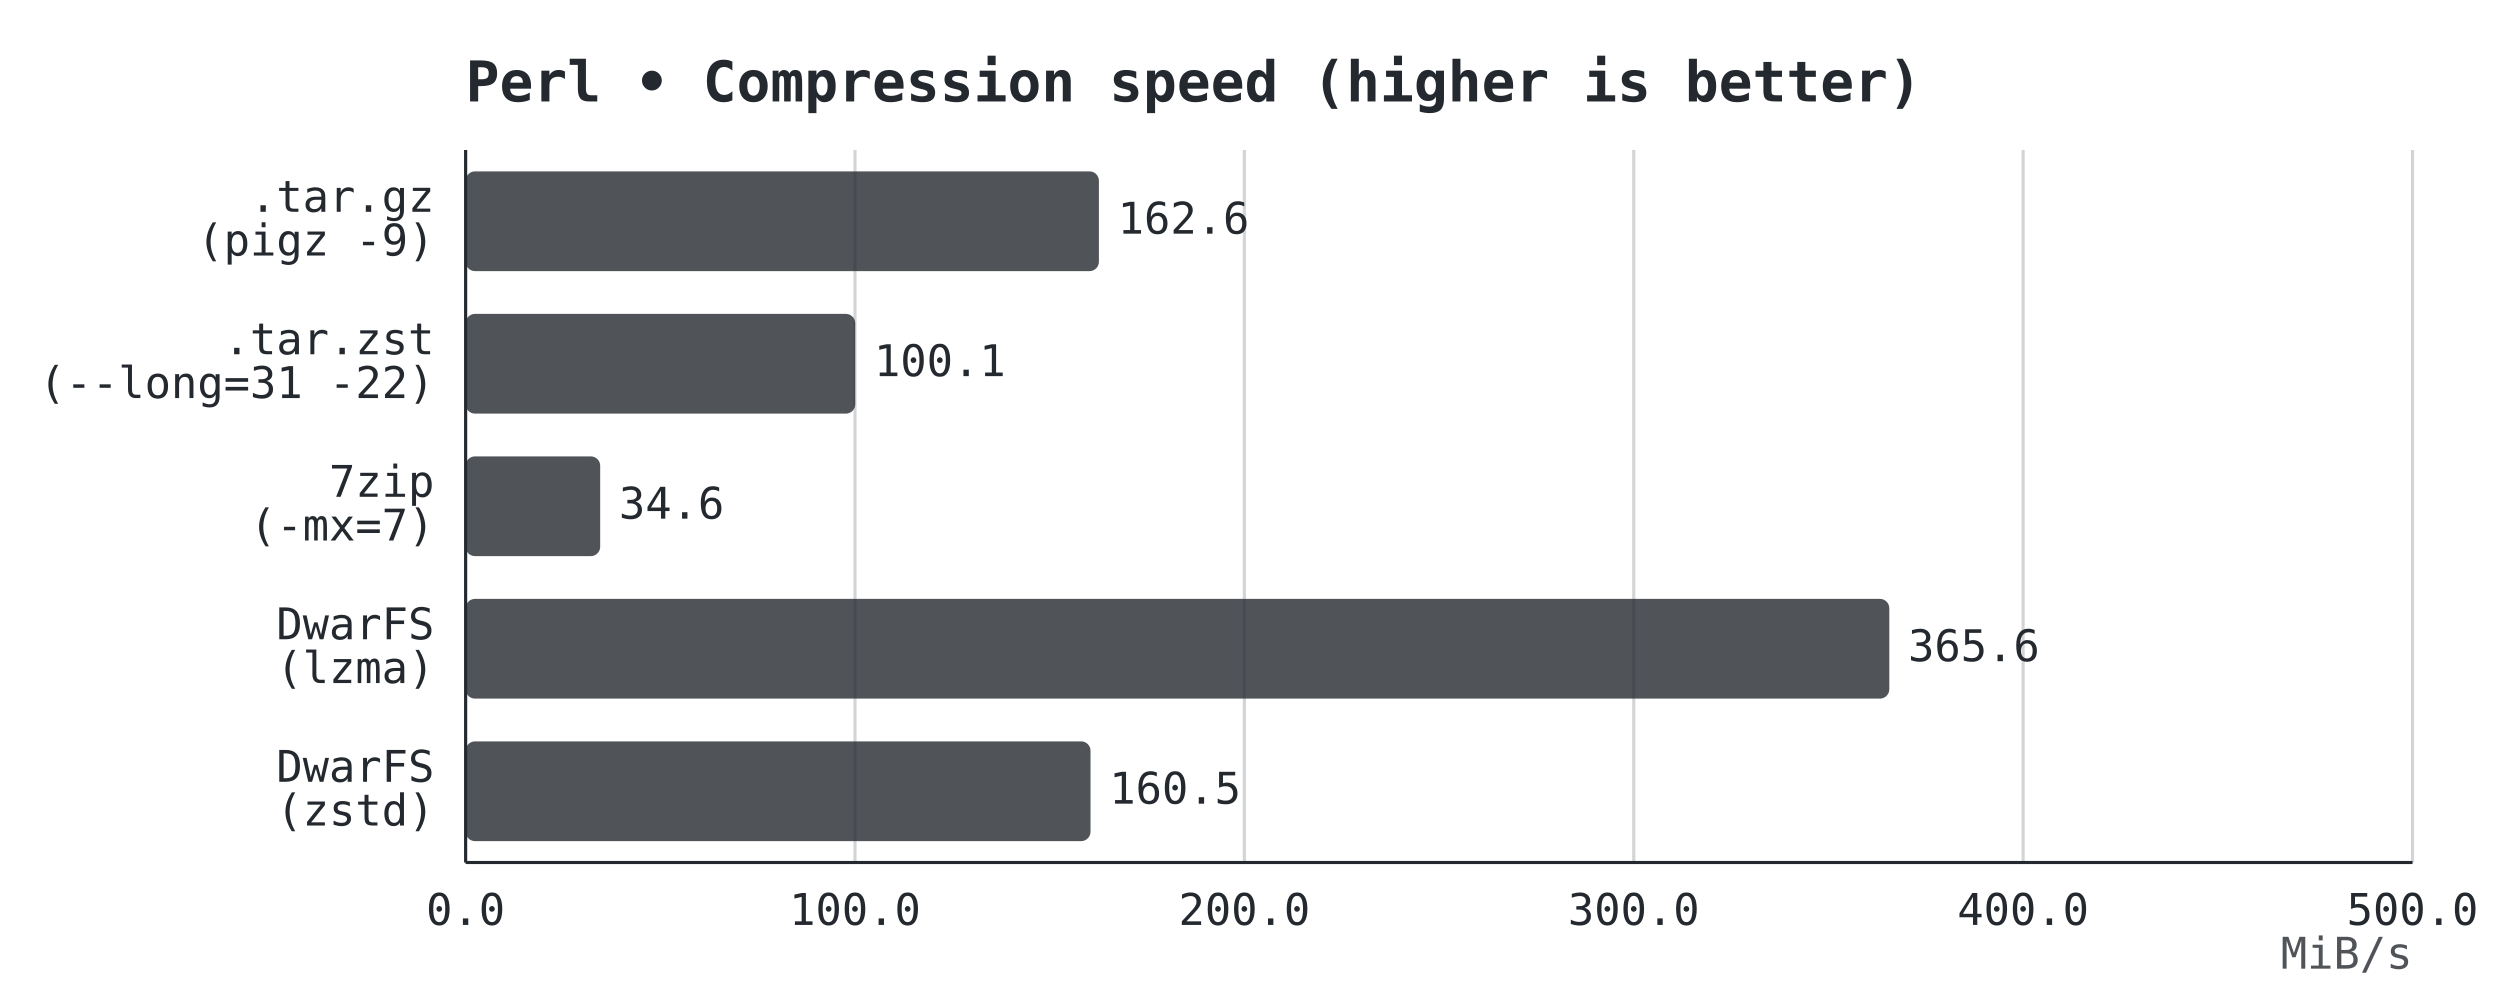
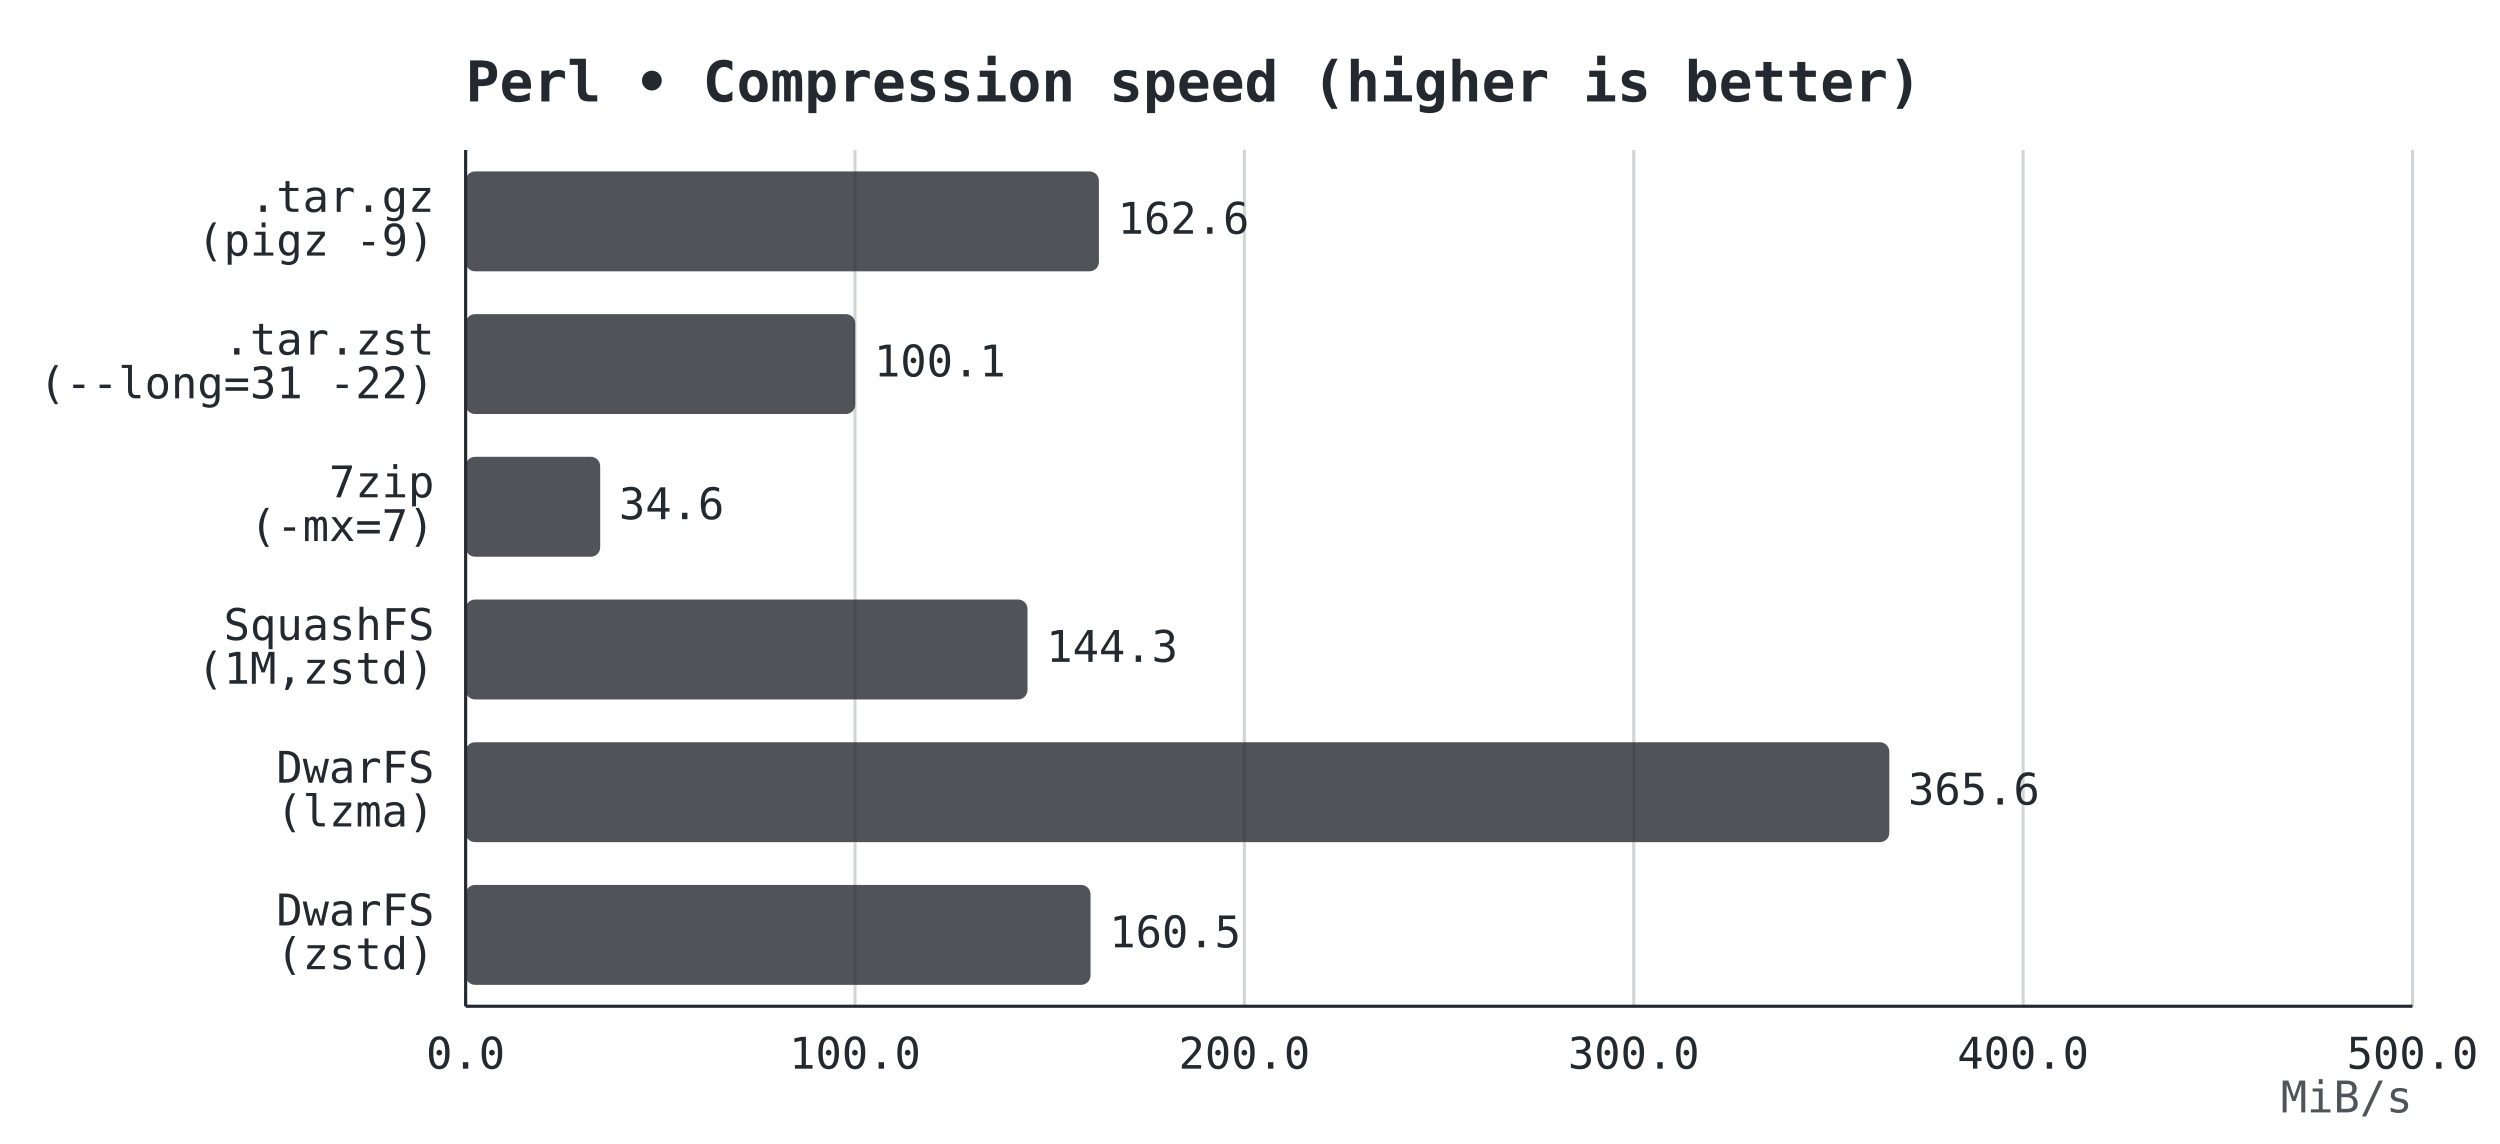
- <svg xmlns="http://www.w3.org/2000/svg" width="800" height="320" viewBox="0 0 800 320" role="img" aria-label="Perl • Compression speed (higher is better)">
+ <svg xmlns="http://www.w3.org/2000/svg" width="800" height="366" viewBox="0 0 800 366" role="img" aria-label="Perl • Compression speed (higher is better)">
  <style>
    :root {
      color: var(--fgColor-default, #24292f);
      font-family: ui-monospace, SFMono-Regular, Menlo, Consolas, monospace;
    }
    @media (prefers-color-scheme: dark) {
      :root { color: var(--fgColor-default, #c9d1d9); }
    }
    .t { fill: currentColor; font-size: 14px; dominant-baseline: middle; }
    .title { font-weight: 600; font-size: 18px; dominant-baseline: hanging; }
    .axis { stroke: currentColor; stroke-width: 1; }
    .grid { stroke: currentColor; stroke-width: 1; opacity: .2; }
    .bar { fill: currentColor; opacity: .8; }
    .unit { opacity: .8; font-size: 14px; }
  </style>
-   <rect x="0" y="0" width="800" height="320" fill="none" />
+   <rect x="0" y="0" width="800" height="366" fill="none" />
  <text x="149" y="20" class="t title">Perl • Compression speed (higher is better)</text>
-   <line x1="149" y1="276" x2="772" y2="276" class="axis" />
-   <line x1="149" y1="48" x2="149" y2="276" class="axis" />
-   <line x1="149.00" y1="48" x2="149.00" y2="276" class="grid" />
-   <text x="149.00" y="292" class="t" text-anchor="middle">0.0</text>
-   <line x1="273.60" y1="48" x2="273.60" y2="276" class="grid" />
-   <text x="273.60" y="292" class="t" text-anchor="middle">100.0</text>
-   <line x1="398.20" y1="48" x2="398.20" y2="276" class="grid" />
-   <text x="398.20" y="292" class="t" text-anchor="middle">200.0</text>
-   <line x1="522.80" y1="48" x2="522.80" y2="276" class="grid" />
-   <text x="522.80" y="292" class="t" text-anchor="middle">300.0</text>
-   <line x1="647.40" y1="48" x2="647.40" y2="276" class="grid" />
-   <text x="647.40" y="292" class="t" text-anchor="middle">400.0</text>
-   <line x1="772.00" y1="48" x2="772.00" y2="276" class="grid" />
-   <text x="772.00" y="292" class="t" text-anchor="middle">500.0</text>
-   <text x="772" y="306" class="t unit" text-anchor="end">MiB/s</text>
-   <rect class="bar" x="149.00" y="54.84" width="202.65" height="31.92" rx="3" ry="3" />
-   <text x="139.00" y="63.80" class="t" text-anchor="end">.tar.gz</text>
-   <text x="139.00" y="77.80" class="t" text-anchor="end">(pigz -9)</text>
-   <text x="357.65" y="70.80" class="t">162.6</text>
-   <rect class="bar" x="149.00" y="100.44" width="124.67" height="31.92" rx="3" ry="3" />
-   <text x="139.00" y="109.40" class="t" text-anchor="end">.tar.zst</text>
-   <text x="139.00" y="123.40" class="t" text-anchor="end">(--long=31 -22)</text>
-   <text x="279.67" y="116.40" class="t">100.1</text>
-   <rect class="bar" x="149.00" y="146.04" width="43.06" height="31.92" rx="3" ry="3" />
-   <text x="139.00" y="155.00" class="t" text-anchor="end">7zip</text>
-   <text x="139.00" y="169.00" class="t" text-anchor="end">(-mx=7)</text>
-   <text x="198.06" y="162.00" class="t">34.6</text>
-   <rect class="bar" x="149.00" y="191.64" width="455.58" height="31.92" rx="3" ry="3" />
-   <text x="139.00" y="200.60" class="t" text-anchor="end">DwarFS</text>
-   <text x="139.00" y="214.60" class="t" text-anchor="end">(lzma)</text>
-   <text x="610.58" y="207.60" class="t">365.6</text>
-   <rect class="bar" x="149.00" y="237.24" width="199.97" height="31.92" rx="3" ry="3" />
-   <text x="139.00" y="246.20" class="t" text-anchor="end">DwarFS</text>
-   <text x="139.00" y="260.20" class="t" text-anchor="end">(zstd)</text>
-   <text x="354.97" y="253.20" class="t">160.5</text>
+   <line x1="149" y1="322" x2="772" y2="322" class="axis" />
+   <line x1="149" y1="48" x2="149" y2="322" class="axis" />
+   <line x1="149.00" y1="48" x2="149.00" y2="322" class="grid" />
+   <text x="149.00" y="338" class="t" text-anchor="middle">0.0</text>
+   <line x1="273.60" y1="48" x2="273.60" y2="322" class="grid" />
+   <text x="273.60" y="338" class="t" text-anchor="middle">100.0</text>
+   <line x1="398.20" y1="48" x2="398.20" y2="322" class="grid" />
+   <text x="398.20" y="338" class="t" text-anchor="middle">200.0</text>
+   <line x1="522.80" y1="48" x2="522.80" y2="322" class="grid" />
+   <text x="522.80" y="338" class="t" text-anchor="middle">300.0</text>
+   <line x1="647.40" y1="48" x2="647.40" y2="322" class="grid" />
+   <text x="647.40" y="338" class="t" text-anchor="middle">400.0</text>
+   <line x1="772.00" y1="48" x2="772.00" y2="322" class="grid" />
+   <text x="772.00" y="338" class="t" text-anchor="middle">500.0</text>
+   <text x="772" y="352" class="t unit" text-anchor="end">MiB/s</text>
+   <rect class="bar" x="149.00" y="54.85" width="202.65" height="31.97" rx="3" ry="3" />
+   <text x="139.00" y="63.83" class="t" text-anchor="end">.tar.gz</text>
+   <text x="139.00" y="77.83" class="t" text-anchor="end">(pigz -9)</text>
+   <text x="357.65" y="70.83" class="t">162.6</text>
+   <rect class="bar" x="149.00" y="100.52" width="124.67" height="31.97" rx="3" ry="3" />
+   <text x="139.00" y="109.50" class="t" text-anchor="end">.tar.zst</text>
+   <text x="139.00" y="123.50" class="t" text-anchor="end">(--long=31 -22)</text>
+   <text x="279.67" y="116.50" class="t">100.1</text>
+   <rect class="bar" x="149.00" y="146.18" width="43.06" height="31.97" rx="3" ry="3" />
+   <text x="139.00" y="155.17" class="t" text-anchor="end">7zip</text>
+   <text x="139.00" y="169.17" class="t" text-anchor="end">(-mx=7)</text>
+   <text x="198.06" y="162.17" class="t">34.6</text>
+   <rect class="bar" x="149.00" y="191.85" width="179.80" height="31.97" rx="3" ry="3" />
+   <text x="139.00" y="200.83" class="t" text-anchor="end">SquashFS</text>
+   <text x="139.00" y="214.83" class="t" text-anchor="end">(1M,zstd)</text>
+   <text x="334.80" y="207.83" class="t">144.3</text>
+   <rect class="bar" x="149.00" y="237.52" width="455.58" height="31.97" rx="3" ry="3" />
+   <text x="139.00" y="246.50" class="t" text-anchor="end">DwarFS</text>
+   <text x="139.00" y="260.50" class="t" text-anchor="end">(lzma)</text>
+   <text x="610.58" y="253.50" class="t">365.6</text>
+   <rect class="bar" x="149.00" y="283.18" width="199.97" height="31.97" rx="3" ry="3" />
+   <text x="139.00" y="292.17" class="t" text-anchor="end">DwarFS</text>
+   <text x="139.00" y="306.17" class="t" text-anchor="end">(zstd)</text>
+   <text x="354.97" y="299.17" class="t">160.5</text>
</svg>
